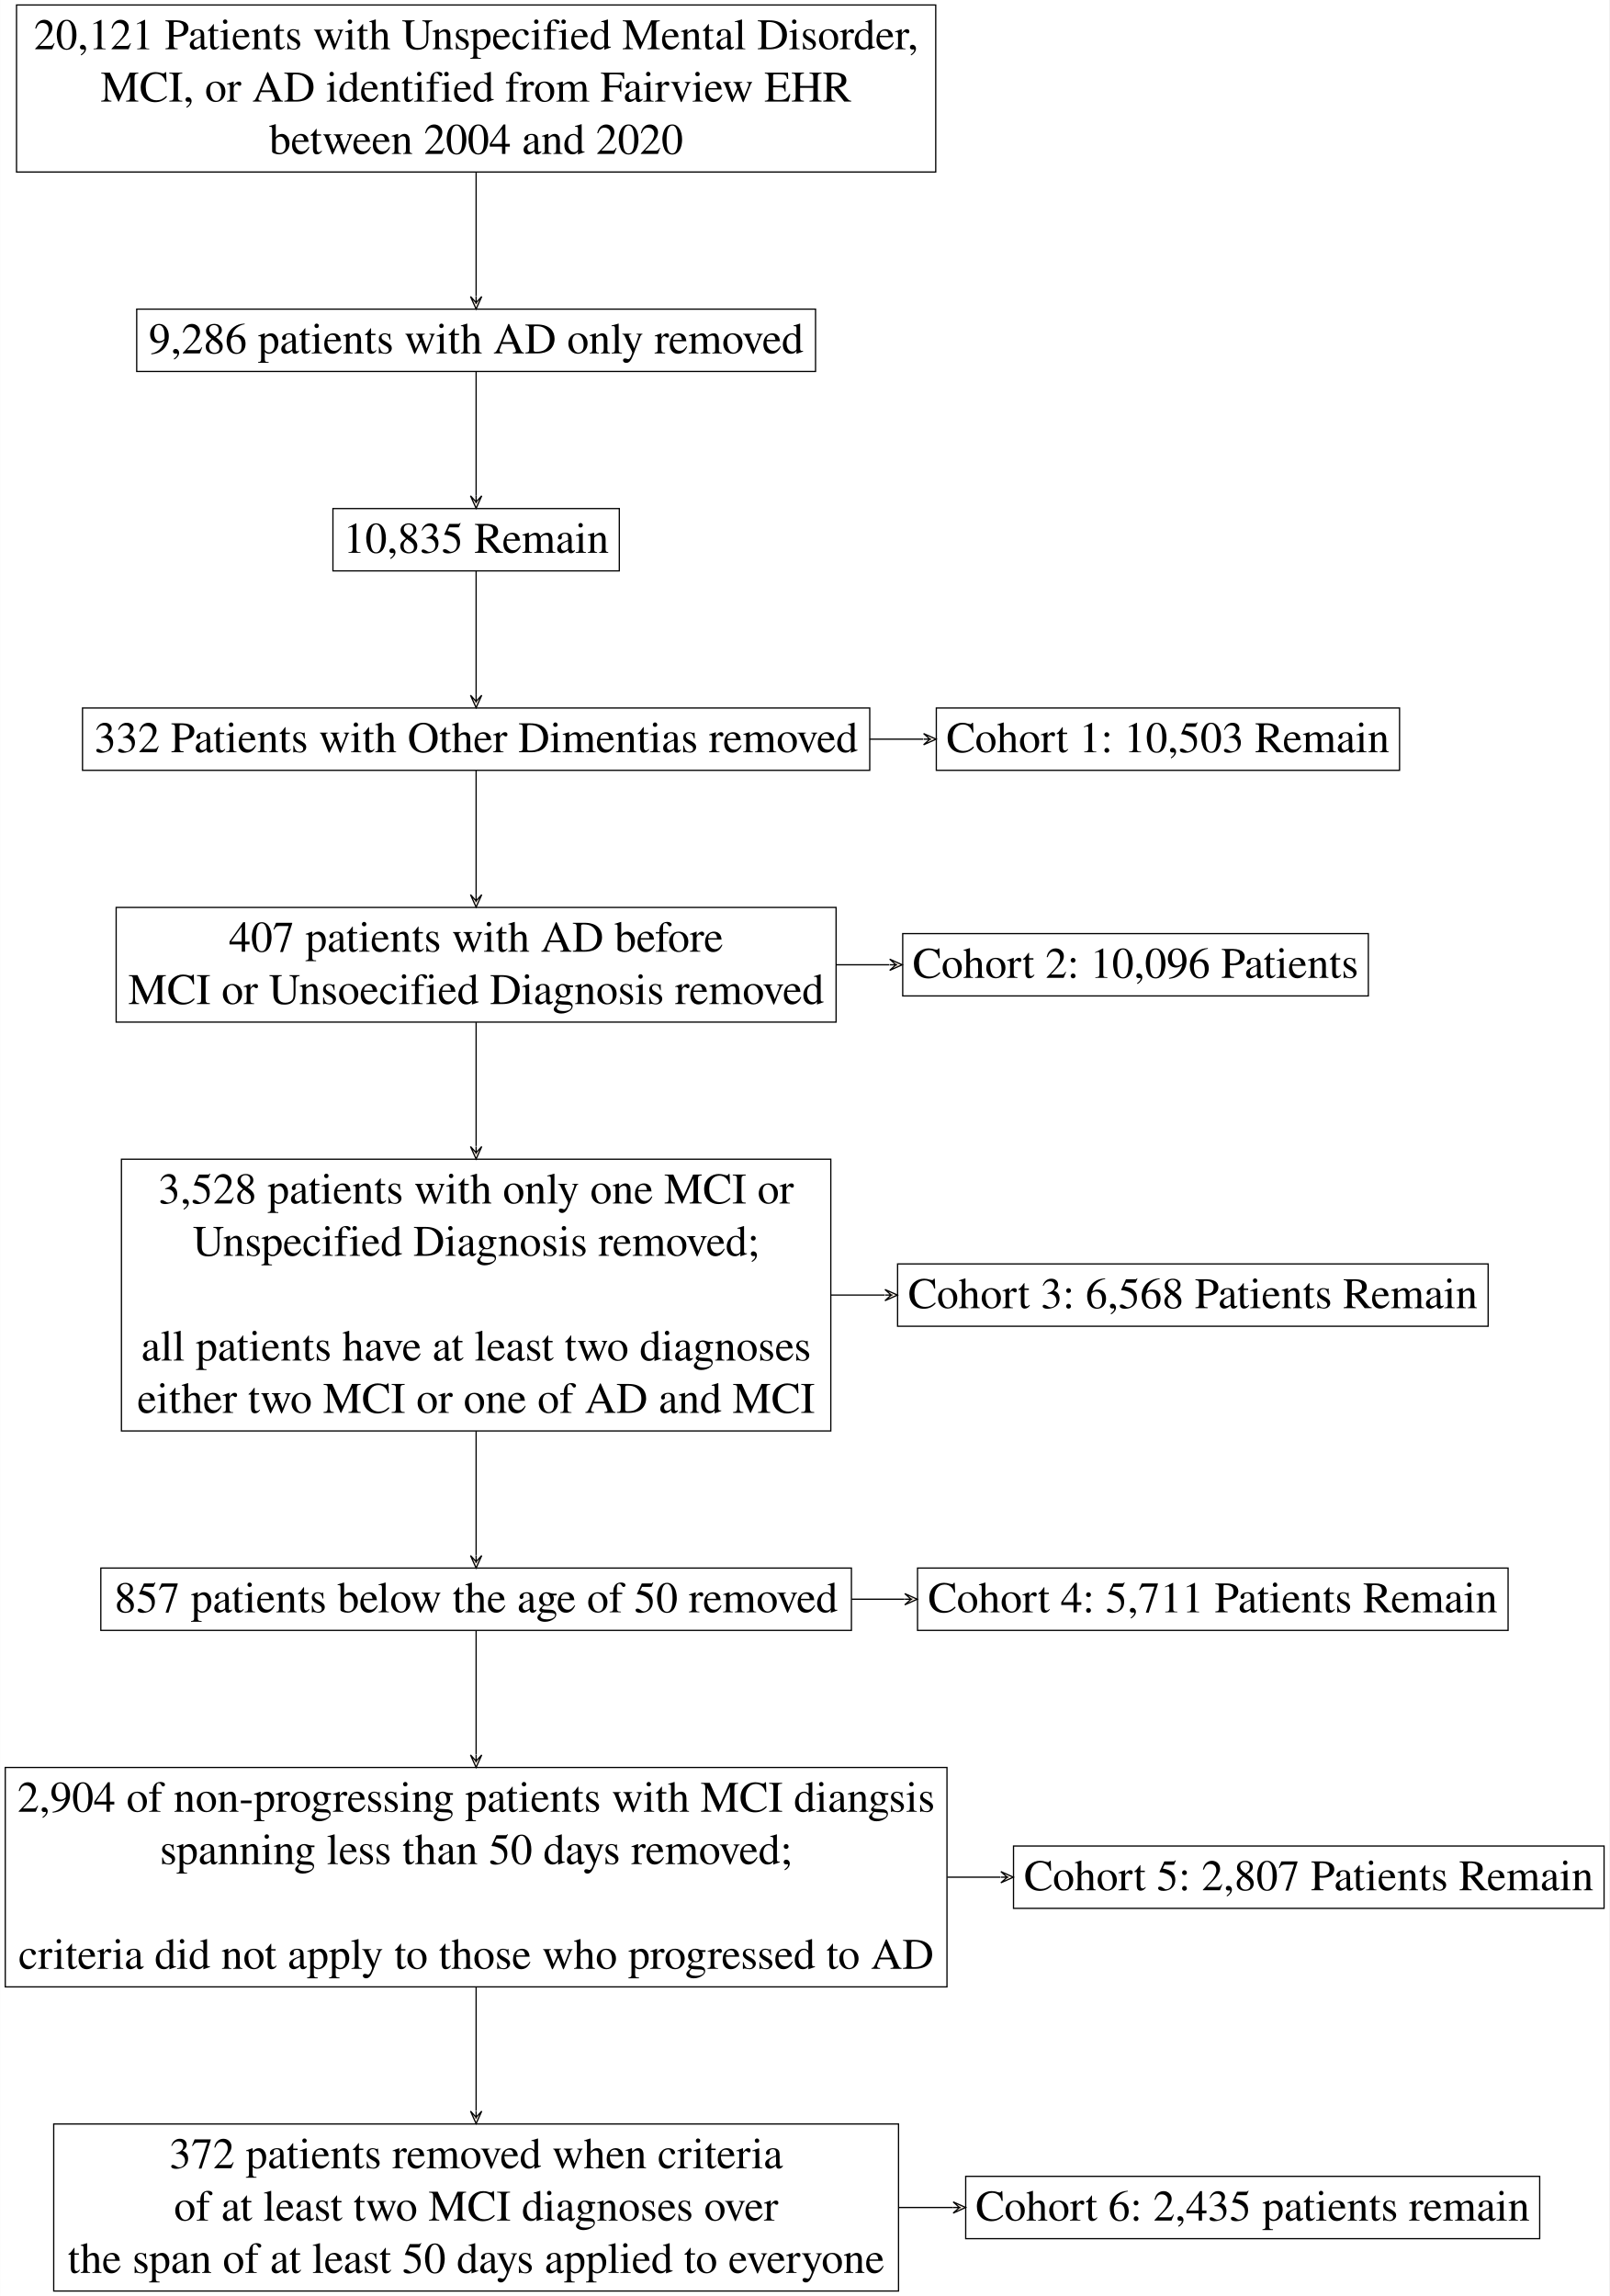
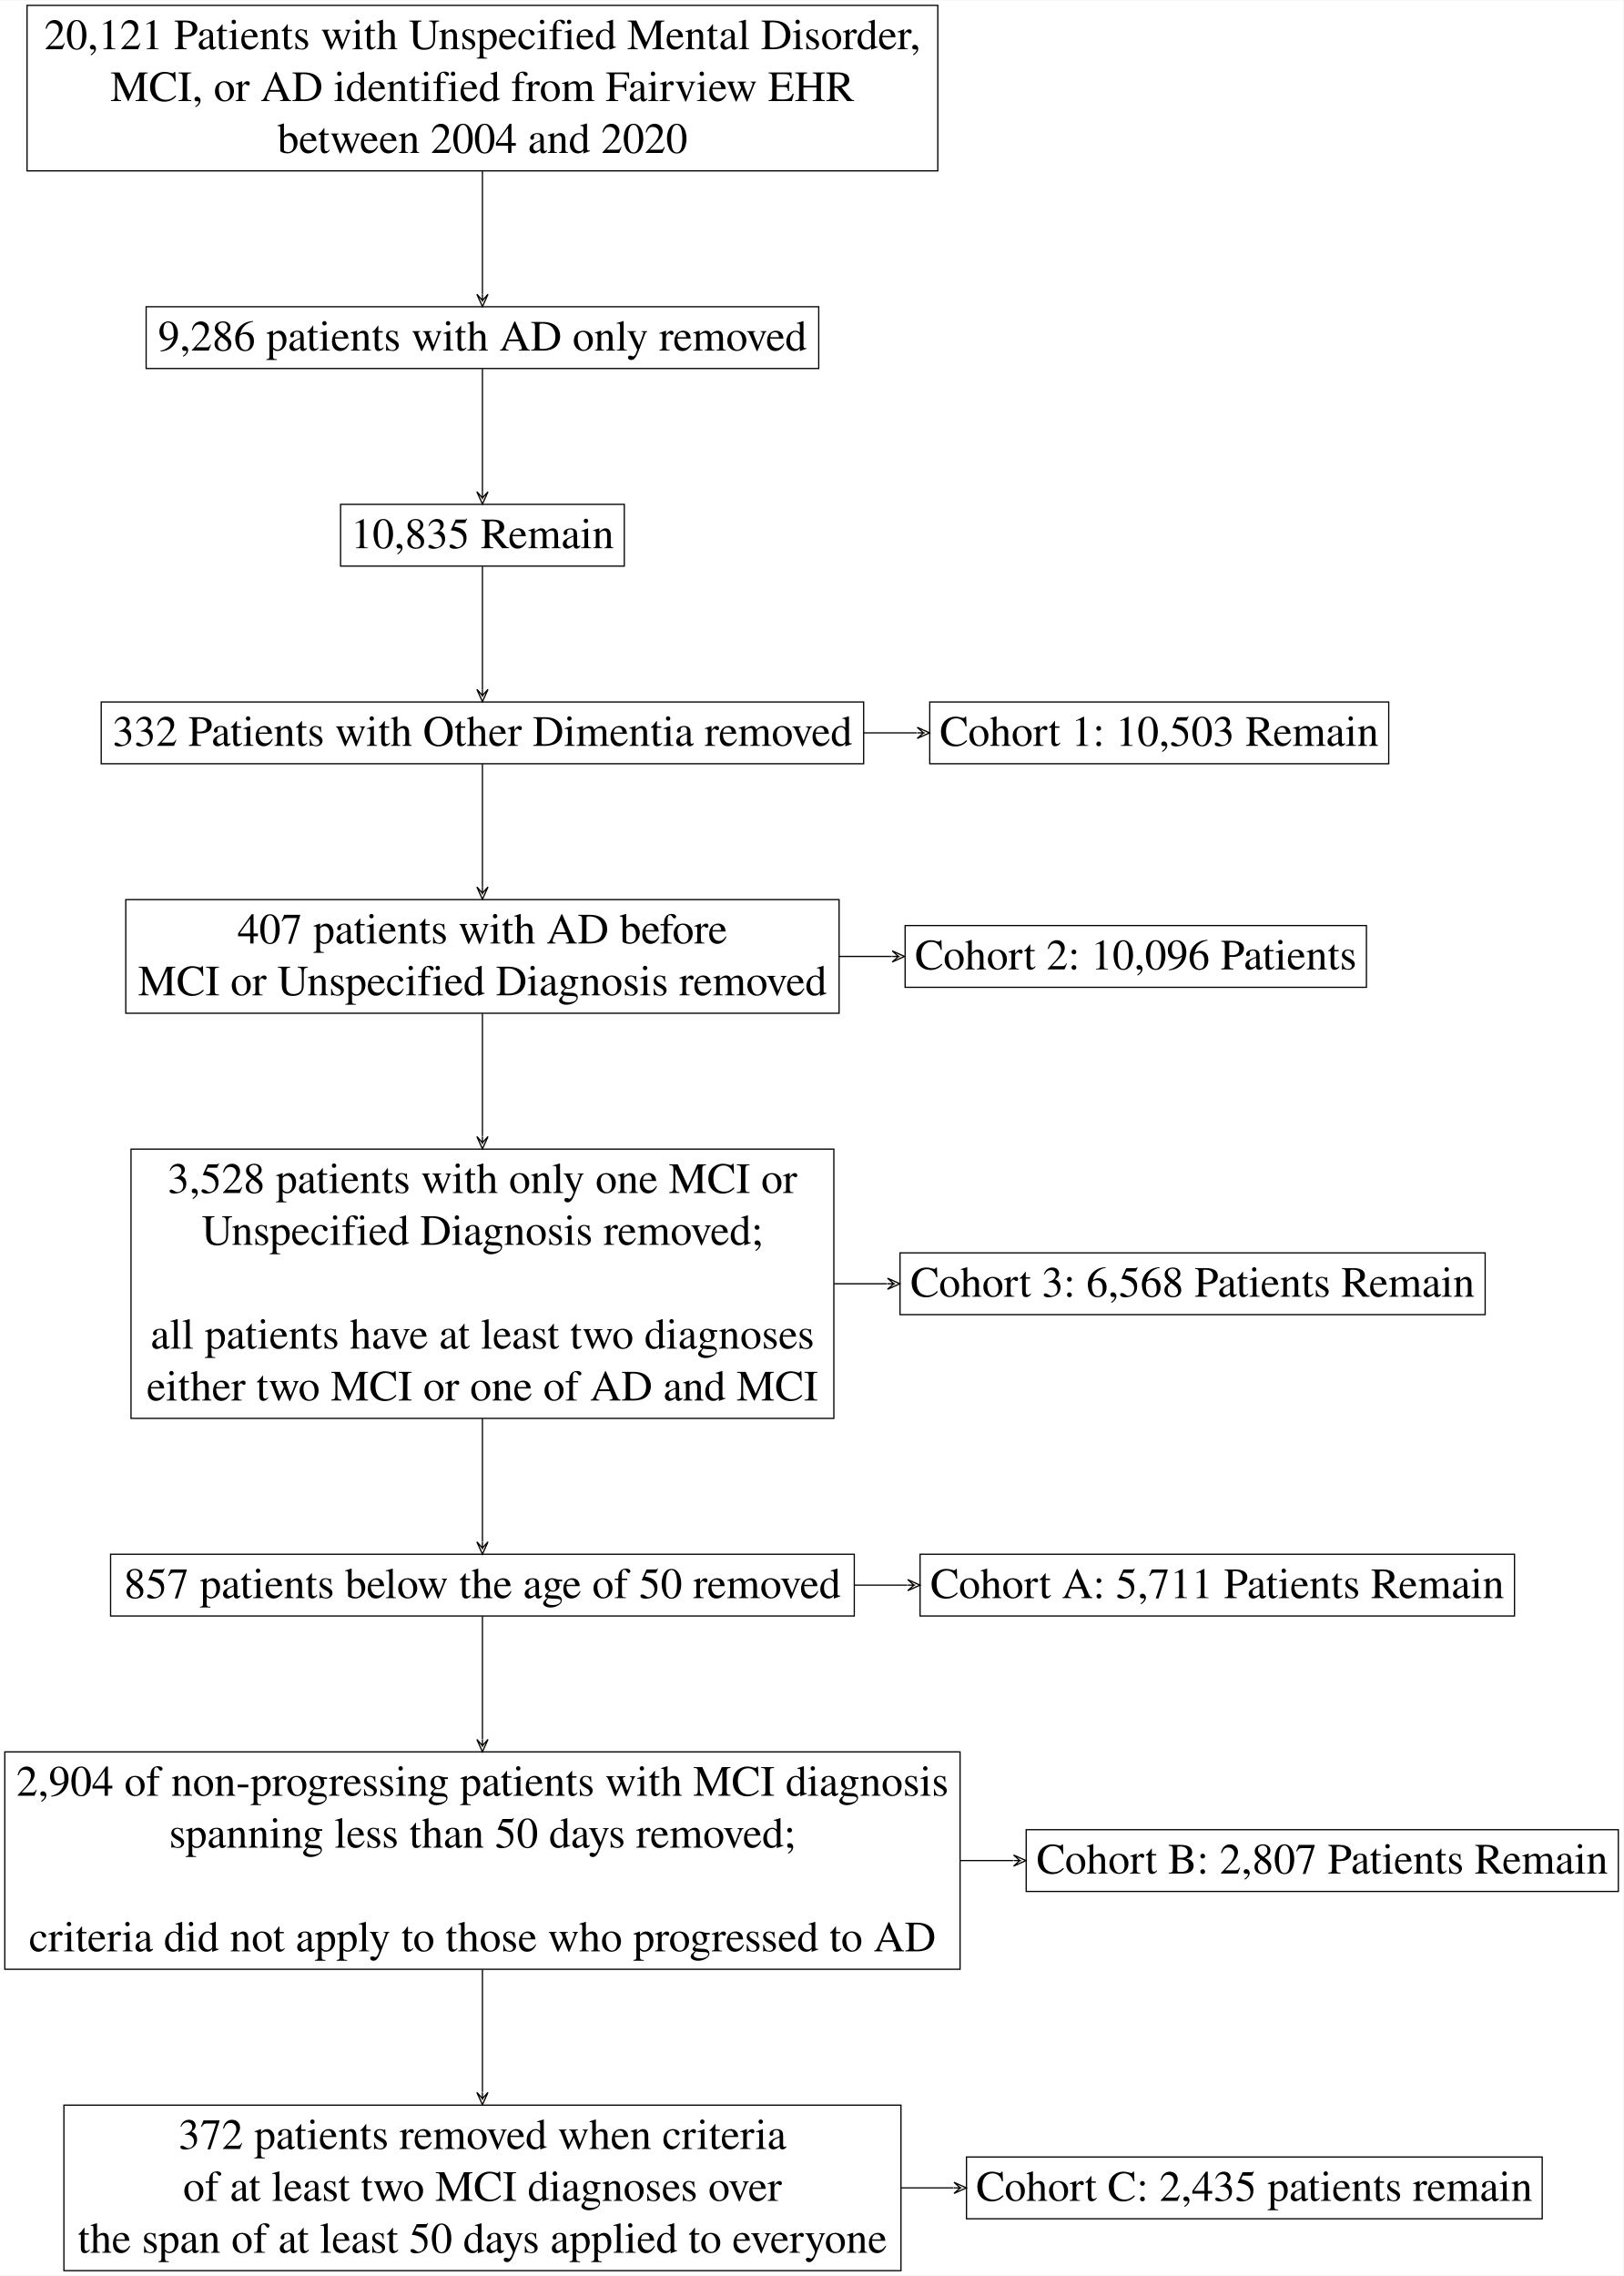
- <svg xmlns="http://www.w3.org/2000/svg" width="1291pt" height="1842pt" viewBox="0.00 0.00 1290.81 1842.00">
+ <svg xmlns="http://www.w3.org/2000/svg" width="1314pt" height="1842pt" viewBox="0.00 0.00 1314.48 1842.00">
  <g id="graph0" class="graph" transform="scale(1 1) rotate(0) translate(4 1838)">
-     <polygon fill="#ffffff" stroke="transparent" points="-4,4 -4,-1838 1286.813,-1838 1286.813,4 -4,4" />
+     <polygon fill="#ffffff" stroke="transparent" points="-4,4 -4,-1838 1310.484,-1838 1310.484,4 -4,4" />
    <g id="node1" class="node">
-       <polygon fill="none" stroke="#000000" points="746.585,-1834 9.158,-1834 9.158,-1700 746.585,-1700 746.585,-1834" />
-       <text text-anchor="middle" x="377.871" y="-1798.5" font-family="Times,serif" font-size="35.00" fill="#000000">20,121 Patients with Unspecified Mental Disorder, </text>
-       <text text-anchor="middle" x="377.871" y="-1756.5" font-family="Times,serif" font-size="35.00" fill="#000000">MCI, or AD identified from Fairview EHR </text>
-       <text text-anchor="middle" x="377.871" y="-1714.5" font-family="Times,serif" font-size="35.00" fill="#000000">between 2004 and 2020</text>
+       <polygon fill="none" stroke="#000000" points="755.335,-1834 17.908,-1834 17.908,-1700 755.335,-1700 755.335,-1834" />
+       <text text-anchor="middle" x="386.621" y="-1798.5" font-family="Times,serif" font-size="35.00" fill="#000000">20,121 Patients with Unspecified Mental Disorder, </text>
+       <text text-anchor="middle" x="386.621" y="-1756.5" font-family="Times,serif" font-size="35.00" fill="#000000">MCI, or AD identified from Fairview EHR </text>
+       <text text-anchor="middle" x="386.621" y="-1714.5" font-family="Times,serif" font-size="35.00" fill="#000000">between 2004 and 2020</text>
    </g>
    <g id="node2" class="node">
-       <polygon fill="none" stroke="#000000" points="650.165,-1590 105.577,-1590 105.577,-1540 650.165,-1540 650.165,-1590" />
-       <text text-anchor="middle" x="377.871" y="-1554.5" font-family="Times,serif" font-size="35.00" fill="#000000">9,286 patients with AD only removed</text>
+       <polygon fill="none" stroke="#000000" points="658.915,-1590 114.327,-1590 114.327,-1540 658.915,-1540 658.915,-1590" />
+       <text text-anchor="middle" x="386.621" y="-1554.5" font-family="Times,serif" font-size="35.00" fill="#000000">9,286 patients with AD only removed</text>
    </g>
    <g id="edge1" class="edge">
-       <path fill="none" stroke="#000000" d="M377.871,-1699.737C377.871,-1666.504 377.871,-1627.765 377.871,-1600.378" />
-       <polygon fill="#faf0e6" stroke="#000000" points="377.871,-1590.111 382.371,-1600.111 377.871,-1595.111 377.871,-1600.111 377.871,-1600.111 377.871,-1600.111 377.871,-1595.111 373.371,-1600.111 377.871,-1590.111 377.871,-1590.111" />
+       <path fill="none" stroke="#000000" d="M386.621,-1699.737C386.621,-1666.504 386.621,-1627.765 386.621,-1600.378" />
+       <polygon fill="#faf0e6" stroke="#000000" points="386.621,-1590.111 391.121,-1600.111 386.621,-1595.111 386.621,-1600.111 386.621,-1600.111 386.621,-1600.111 386.621,-1595.111 382.121,-1600.111 386.621,-1590.111 386.621,-1590.111" />
    </g>
    <g id="node3" class="node">
-       <polygon fill="none" stroke="#000000" points="492.739,-1430 263.004,-1430 263.004,-1380 492.739,-1380 492.739,-1430" />
-       <text text-anchor="middle" x="377.871" y="-1394.5" font-family="Times,serif" font-size="35.00" fill="#000000">10,835 Remain</text>
+       <polygon fill="none" stroke="#000000" points="501.489,-1430 271.754,-1430 271.754,-1380 501.489,-1380 501.489,-1430" />
+       <text text-anchor="middle" x="386.621" y="-1394.5" font-family="Times,serif" font-size="35.00" fill="#000000">10,835 Remain</text>
    </g>
    <g id="edge2" class="edge">
-       <path fill="none" stroke="#000000" d="M377.871,-1539.648C377.871,-1512.848 377.871,-1470.375 377.871,-1440.306" />
-       <polygon fill="#faf0e6" stroke="#000000" points="377.871,-1430.234 382.371,-1440.234 377.871,-1435.234 377.871,-1440.234 377.871,-1440.234 377.871,-1440.234 377.871,-1435.234 373.371,-1440.234 377.871,-1430.234 377.871,-1430.234" />
+       <path fill="none" stroke="#000000" d="M386.621,-1539.648C386.621,-1512.848 386.621,-1470.375 386.621,-1440.306" />
+       <polygon fill="#faf0e6" stroke="#000000" points="386.621,-1430.234 391.121,-1440.234 386.621,-1435.234 386.621,-1440.234 386.621,-1440.234 386.621,-1440.234 386.621,-1435.234 382.121,-1440.234 386.621,-1430.234 386.621,-1430.234" />
    </g>
    <g id="node4" class="node">
-       <polygon fill="none" stroke="#000000" points="693.65,-1270 62.092,-1270 62.092,-1220 693.65,-1220 693.65,-1270" />
-       <text text-anchor="middle" x="377.871" y="-1234.5" font-family="Times,serif" font-size="35.00" fill="#000000">332 Patients with Other Dimentias removed</text>
+       <polygon fill="none" stroke="#000000" points="695.289,-1270 77.954,-1270 77.954,-1220 695.289,-1220 695.289,-1270" />
+       <text text-anchor="middle" x="386.621" y="-1234.5" font-family="Times,serif" font-size="35.00" fill="#000000">332 Patients with Other Dimentia removed</text>
    </g>
    <g id="edge3" class="edge">
-       <path fill="none" stroke="#000000" d="M377.871,-1379.648C377.871,-1352.848 377.871,-1310.375 377.871,-1280.306" />
-       <polygon fill="#faf0e6" stroke="#000000" points="377.871,-1270.234 382.371,-1280.234 377.871,-1275.234 377.871,-1280.234 377.871,-1280.234 377.871,-1280.234 377.871,-1275.234 373.371,-1280.234 377.871,-1270.234 377.871,-1270.234" />
+       <path fill="none" stroke="#000000" d="M386.621,-1379.648C386.621,-1352.848 386.621,-1310.375 386.621,-1280.306" />
+       <polygon fill="#faf0e6" stroke="#000000" points="386.621,-1270.234 391.121,-1280.234 386.621,-1275.234 386.621,-1280.234 386.621,-1280.234 386.621,-1280.234 386.621,-1275.234 382.121,-1280.234 386.621,-1270.234 386.621,-1270.234" />
    </g>
    <g id="node5" class="node">
-       <polygon fill="none" stroke="#000000" points="1118.685,-1270 747.058,-1270 747.058,-1220 1118.685,-1220 1118.685,-1270" />
-       <text text-anchor="middle" x="932.871" y="-1234.5" font-family="Times,serif" font-size="35.00" fill="#000000">Cohort 1: 10,503 Remain</text>
+       <polygon fill="none" stroke="#000000" points="1120.435,-1270 748.808,-1270 748.808,-1220 1120.435,-1220 1120.435,-1270" />
+       <text text-anchor="middle" x="934.621" y="-1234.5" font-family="Times,serif" font-size="35.00" fill="#000000">Cohort 1: 10,503 Remain</text>
    </g>
    <g id="edge4" class="edge">
-       <path fill="none" stroke="#000000" d="M693.582,-1245C707.873,-1245 722.164,-1245 736.455,-1245" />
-       <polygon fill="#faf0e6" stroke="#000000" points="746.861,-1245 736.861,-1249.5 741.861,-1245 736.861,-1245 736.861,-1245 736.861,-1245 741.861,-1245 736.861,-1240.5 746.861,-1245 746.861,-1245" />
+       <path fill="none" stroke="#000000" d="M695.406,-1245C709.693,-1245 723.98,-1245 738.266,-1245" />
+       <polygon fill="#faf0e6" stroke="#000000" points="748.669,-1245 738.669,-1249.5 743.669,-1245 738.669,-1245 738.669,-1245 738.669,-1245 743.669,-1245 738.669,-1240.5 748.669,-1245 748.669,-1245" />
    </g>
    <g id="node6" class="node">
-       <polygon fill="none" stroke="#000000" points="666.649,-1110 89.093,-1110 89.093,-1018 666.649,-1018 666.649,-1110" />
-       <text text-anchor="middle" x="377.871" y="-1074.5" font-family="Times,serif" font-size="35.00" fill="#000000">407 patients with AD before </text>
-       <text text-anchor="middle" x="377.871" y="-1032.5" font-family="Times,serif" font-size="35.00" fill="#000000">MCI or Unsoecified Diagnosis removed</text>
+       <polygon fill="none" stroke="#000000" points="675.399,-1110 97.843,-1110 97.843,-1018 675.399,-1018 675.399,-1110" />
+       <text text-anchor="middle" x="386.621" y="-1074.5" font-family="Times,serif" font-size="35.00" fill="#000000">407 patients with AD before </text>
+       <text text-anchor="middle" x="386.621" y="-1032.5" font-family="Times,serif" font-size="35.00" fill="#000000">MCI or Unspecified Diagnosis removed</text>
    </g>
    <g id="edge5" class="edge">
-       <path fill="none" stroke="#000000" d="M377.871,-1219.833C377.871,-1194.216 377.871,-1153.646 377.871,-1120.322" />
-       <polygon fill="#faf0e6" stroke="#000000" points="377.871,-1110.238 382.371,-1120.237 377.871,-1115.238 377.871,-1120.238 377.871,-1120.238 377.871,-1120.238 377.871,-1115.238 373.371,-1120.238 377.871,-1110.238 377.871,-1110.238" />
+       <path fill="none" stroke="#000000" d="M386.621,-1219.833C386.621,-1194.216 386.621,-1153.646 386.621,-1120.322" />
+       <polygon fill="#faf0e6" stroke="#000000" points="386.621,-1110.238 391.121,-1120.237 386.621,-1115.238 386.621,-1120.238 386.621,-1120.238 386.621,-1120.238 386.621,-1115.238 382.121,-1120.238 386.621,-1110.238 386.621,-1110.238" />
    </g>
    <g id="node7" class="node">
-       <polygon fill="none" stroke="#000000" points="1093.638,-1089 720.105,-1089 720.105,-1039 1093.638,-1039 1093.638,-1089" />
-       <text text-anchor="middle" x="906.871" y="-1053.5" font-family="Times,serif" font-size="35.00" fill="#000000">Cohort 2: 10,096 Patients</text>
+       <polygon fill="none" stroke="#000000" points="1102.388,-1089 728.855,-1089 728.855,-1039 1102.388,-1039 1102.388,-1089" />
+       <text text-anchor="middle" x="915.621" y="-1053.5" font-family="Times,serif" font-size="35.00" fill="#000000">Cohort 2: 10,096 Patients</text>
    </g>
    <g id="edge6" class="edge">
-       <path fill="none" stroke="#000000" d="M666.652,-1064C680.872,-1064 695.093,-1064 709.314,-1064" />
-       <polygon fill="#faf0e6" stroke="#000000" points="719.669,-1064 709.669,-1068.5 714.669,-1064 709.669,-1064 709.669,-1064 709.669,-1064 714.669,-1064 709.669,-1059.5 719.669,-1064 719.669,-1064" />
+       <path fill="none" stroke="#000000" d="M675.402,-1064C689.622,-1064 703.843,-1064 718.064,-1064" />
+       <polygon fill="#faf0e6" stroke="#000000" points="728.419,-1064 718.419,-1068.5 723.419,-1064 718.419,-1064 718.419,-1064 718.419,-1064 723.419,-1064 718.419,-1059.5 728.419,-1064 728.419,-1064" />
    </g>
    <g id="node8" class="node">
-       <polygon fill="none" stroke="#000000" points="662.41,-908 93.333,-908 93.333,-690 662.41,-690 662.41,-908" />
-       <text text-anchor="middle" x="377.871" y="-872.5" font-family="Times,serif" font-size="35.00" fill="#000000">3,528 patients with only one MCI or </text>
-       <text text-anchor="middle" x="377.871" y="-830.5" font-family="Times,serif" font-size="35.00" fill="#000000">Unspecified Diagnosis removed; </text>
-       <text text-anchor="middle" x="377.871" y="-788.5" font-family="Times,serif" font-size="35.00" fill="#000000">                          </text>
-       <text text-anchor="middle" x="377.871" y="-746.5" font-family="Times,serif" font-size="35.00" fill="#000000">all patients have at least two diagnoses</text>
-       <text text-anchor="middle" x="377.871" y="-704.5" font-family="Times,serif" font-size="35.00" fill="#000000"> either two MCI or one of AD and MCI</text>
+       <polygon fill="none" stroke="#000000" points="671.16,-908 102.083,-908 102.083,-690 671.16,-690 671.16,-908" />
+       <text text-anchor="middle" x="386.621" y="-872.5" font-family="Times,serif" font-size="35.00" fill="#000000">3,528 patients with only one MCI or </text>
+       <text text-anchor="middle" x="386.621" y="-830.5" font-family="Times,serif" font-size="35.00" fill="#000000">Unspecified Diagnosis removed; </text>
+       <text text-anchor="middle" x="386.621" y="-788.5" font-family="Times,serif" font-size="35.00" fill="#000000">                      </text>
+       <text text-anchor="middle" x="386.621" y="-746.5" font-family="Times,serif" font-size="35.00" fill="#000000">all patients have at least two diagnoses</text>
+       <text text-anchor="middle" x="386.621" y="-704.5" font-family="Times,serif" font-size="35.00" fill="#000000"> either two MCI or one of AD and MCI</text>
    </g>
    <g id="edge7" class="edge">
-       <path fill="none" stroke="#000000" d="M377.871,-1017.841C377.871,-990.24 377.871,-953.786 377.871,-918.563" />
-       <polygon fill="#faf0e6" stroke="#000000" points="377.871,-908.178 382.371,-918.178 377.871,-913.178 377.871,-918.178 377.871,-918.178 377.871,-918.178 377.871,-913.178 373.371,-918.178 377.871,-908.178 377.871,-908.178" />
+       <path fill="none" stroke="#000000" d="M386.621,-1017.841C386.621,-990.24 386.621,-953.786 386.621,-918.563" />
+       <polygon fill="#faf0e6" stroke="#000000" points="386.621,-908.178 391.121,-918.178 386.621,-913.178 386.621,-918.178 386.621,-918.178 386.621,-918.178 386.621,-913.178 382.121,-918.178 386.621,-908.178 386.621,-908.178" />
    </g>
    <g id="node9" class="node">
-       <polygon fill="none" stroke="#000000" points="1189.755,-824 715.987,-824 715.987,-774 1189.755,-774 1189.755,-824" />
-       <text text-anchor="middle" x="952.871" y="-788.5" font-family="Times,serif" font-size="35.00" fill="#000000">Cohort 3: 6,568 Patients Remain</text>
+       <polygon fill="none" stroke="#000000" points="1198.505,-824 724.737,-824 724.737,-774 1198.505,-774 1198.505,-824" />
+       <text text-anchor="middle" x="961.621" y="-788.5" font-family="Times,serif" font-size="35.00" fill="#000000">Cohort 3: 6,568 Patients Remain</text>
    </g>
    <g id="edge8" class="edge">
-       <path fill="none" stroke="#000000" d="M662.564,-799C676.86,-799 691.156,-799 705.452,-799" />
-       <polygon fill="#faf0e6" stroke="#000000" points="715.862,-799 705.862,-803.5 710.862,-799 705.862,-799 705.862,-799 705.862,-799 710.862,-799 705.862,-794.5 715.862,-799 715.862,-799" />
+       <path fill="none" stroke="#000000" d="M671.314,-799C685.61,-799 699.906,-799 714.202,-799" />
+       <polygon fill="#faf0e6" stroke="#000000" points="724.612,-799 714.612,-803.5 719.612,-799 714.612,-799 714.612,-799 714.612,-799 719.612,-799 714.612,-794.5 724.612,-799 724.612,-799" />
    </g>
    <g id="node10" class="node">
-       <polygon fill="none" stroke="#000000" points="678.953,-580 76.789,-580 76.789,-530 678.953,-530 678.953,-580" />
-       <text text-anchor="middle" x="377.871" y="-544.5" font-family="Times,serif" font-size="35.00" fill="#000000">857 patients below the age of 50 removed</text>
+       <polygon fill="none" stroke="#000000" points="687.703,-580 85.539,-580 85.539,-530 687.703,-530 687.703,-580" />
+       <text text-anchor="middle" x="386.621" y="-544.5" font-family="Times,serif" font-size="35.00" fill="#000000">857 patients below the age of 50 removed</text>
    </g>
    <g id="edge9" class="edge">
-       <path fill="none" stroke="#000000" d="M377.871,-689.846C377.871,-653.936 377.871,-616.525 377.871,-590.243" />
-       <polygon fill="#faf0e6" stroke="#000000" points="377.871,-580.047 382.371,-590.047 377.871,-585.047 377.871,-590.047 377.871,-590.047 377.871,-590.047 377.871,-585.047 373.371,-590.047 377.871,-580.047 377.871,-580.047" />
+       <path fill="none" stroke="#000000" d="M386.621,-689.846C386.621,-653.936 386.621,-616.525 386.621,-590.243" />
+       <polygon fill="#faf0e6" stroke="#000000" points="386.621,-580.047 391.121,-590.047 386.621,-585.047 386.621,-590.047 386.621,-590.047 386.621,-590.047 386.621,-585.047 382.121,-590.047 386.621,-580.047 386.621,-580.047" />
    </g>
    <g id="node11" class="node">
-       <polygon fill="none" stroke="#000000" points="1205.755,-580 731.987,-580 731.987,-530 1205.755,-530 1205.755,-580" />
-       <text text-anchor="middle" x="968.871" y="-544.5" font-family="Times,serif" font-size="35.00" fill="#000000">Cohort 4: 5,711 Patients Remain</text>
+       <polygon fill="none" stroke="#000000" points="1222.272,-580 740.971,-580 740.971,-530 1222.272,-530 1222.272,-580" />
+       <text text-anchor="middle" x="981.621" y="-544.5" font-family="Times,serif" font-size="35.00" fill="#000000">Cohort A: 5,711 Patients Remain</text>
    </g>
    <g id="edge10" class="edge">
-       <path fill="none" stroke="#000000" d="M679.143,-555C693.259,-555 707.375,-555 721.491,-555" />
-       <polygon fill="#faf0e6" stroke="#000000" points="731.769,-555 721.769,-559.5 726.769,-555 721.769,-555 721.769,-555 721.769,-555 726.769,-555 721.769,-550.5 731.769,-555 731.769,-555" />
+       <path fill="none" stroke="#000000" d="M687.898,-555C702.132,-555 716.365,-555 730.599,-555" />
+       <polygon fill="#faf0e6" stroke="#000000" points="740.963,-555 730.963,-559.5 735.963,-555 730.963,-555 730.963,-555 730.963,-555 735.963,-555 730.963,-550.5 740.963,-555 740.963,-555" />
    </g>
    <g id="node12" class="node">
-       <polygon fill="none" stroke="#000000" points="755.614,-420 .129,-420 .129,-244 755.614,-244 755.614,-420" />
-       <text text-anchor="middle" x="377.871" y="-384.5" font-family="Times,serif" font-size="35.00" fill="#000000">2,904 of non-progressing patients with MCI diangsis</text>
-       <text text-anchor="middle" x="377.871" y="-342.5" font-family="Times,serif" font-size="35.00" fill="#000000"> spanning less than 50 days removed; </text>
-       <text text-anchor="middle" x="377.871" y="-300.5" font-family="Times,serif" font-size="35.00" fill="#000000">                          </text>
-       <text text-anchor="middle" x="377.871" y="-258.5" font-family="Times,serif" font-size="35.00" fill="#000000">criteria did not apply to those who progressed to AD</text>
+       <polygon fill="none" stroke="#000000" points="773.364,-420 -.121,-420 -.121,-244 773.364,-244 773.364,-420" />
+       <text text-anchor="middle" x="386.621" y="-384.5" font-family="Times,serif" font-size="35.00" fill="#000000">2,904 of non-progressing patients with MCI diagnosis</text>
+       <text text-anchor="middle" x="386.621" y="-342.5" font-family="Times,serif" font-size="35.00" fill="#000000"> spanning less than 50 days removed; </text>
+       <text text-anchor="middle" x="386.621" y="-300.5" font-family="Times,serif" font-size="35.00" fill="#000000">                      </text>
+       <text text-anchor="middle" x="386.621" y="-258.5" font-family="Times,serif" font-size="35.00" fill="#000000">criteria did not apply to those who progressed to AD</text>
    </g>
    <g id="edge11" class="edge">
-       <path fill="none" stroke="#000000" d="M377.871,-529.852C377.871,-505.489 377.871,-466.952 377.871,-430.336" />
-       <polygon fill="#faf0e6" stroke="#000000" points="377.871,-420.073 382.371,-430.073 377.871,-425.073 377.871,-430.073 377.871,-430.073 377.871,-430.073 377.871,-425.073 373.371,-430.073 377.871,-420.073 377.871,-420.073" />
+       <path fill="none" stroke="#000000" d="M386.621,-529.852C386.621,-505.489 386.621,-466.952 386.621,-430.336" />
+       <polygon fill="#faf0e6" stroke="#000000" points="386.621,-420.073 391.121,-430.073 386.621,-425.073 386.621,-430.073 386.621,-430.073 386.621,-430.073 386.621,-425.073 382.121,-430.073 386.621,-420.073 386.621,-420.073" />
    </g>
    <g id="node13" class="node">
-       <polygon fill="none" stroke="#000000" points="1282.755,-357 808.987,-357 808.987,-307 1282.755,-307 1282.755,-357" />
-       <text text-anchor="middle" x="1045.871" y="-321.5" font-family="Times,serif" font-size="35.00" fill="#000000">Cohort 5: 2,807 Patients Remain</text>
+       <polygon fill="none" stroke="#000000" points="1306.347,-357 826.896,-357 826.896,-307 1306.347,-307 1306.347,-357" />
+       <text text-anchor="middle" x="1066.621" y="-321.5" font-family="Times,serif" font-size="35.00" fill="#000000">Cohort B: 2,807 Patients Remain</text>
    </g>
    <g id="edge12" class="edge">
-       <path fill="none" stroke="#000000" d="M755.904,-332C770.108,-332 784.312,-332 798.515,-332" />
-       <polygon fill="#faf0e6" stroke="#000000" points="808.857,-332 798.857,-336.5 803.857,-332 798.857,-332 798.857,-332 798.857,-332 803.857,-332 798.857,-327.5 808.857,-332 808.857,-332" />
+       <path fill="none" stroke="#000000" d="M773.438,-332C787.722,-332 802.006,-332 816.29,-332" />
+       <polygon fill="#faf0e6" stroke="#000000" points="826.692,-332 816.692,-336.5 821.692,-332 816.692,-332 816.692,-332 816.692,-332 821.692,-332 816.692,-327.5 826.692,-332 826.692,-332" />
    </g>
    <g id="node14" class="node">
-       <polygon fill="none" stroke="#000000" points="716.746,-134 38.997,-134 38.997,0 716.746,0 716.746,-134" />
-       <text text-anchor="middle" x="377.871" y="-98.5" font-family="Times,serif" font-size="35.00" fill="#000000">372 patients removed when criteria </text>
-       <text text-anchor="middle" x="377.871" y="-56.5" font-family="Times,serif" font-size="35.00" fill="#000000">of at least two MCI diagnoses over </text>
-       <text text-anchor="middle" x="377.871" y="-14.5" font-family="Times,serif" font-size="35.00" fill="#000000">the span of at least 50 days applied to everyone</text>
+       <polygon fill="none" stroke="#000000" points="725.496,-134 47.747,-134 47.747,0 725.496,0 725.496,-134" />
+       <text text-anchor="middle" x="386.621" y="-98.5" font-family="Times,serif" font-size="35.00" fill="#000000">372 patients removed when criteria </text>
+       <text text-anchor="middle" x="386.621" y="-56.5" font-family="Times,serif" font-size="35.00" fill="#000000">of at least two MCI diagnoses over </text>
+       <text text-anchor="middle" x="386.621" y="-14.5" font-family="Times,serif" font-size="35.00" fill="#000000">the span of at least 50 days applied to everyone</text>
    </g>
    <g id="edge13" class="edge">
-       <path fill="none" stroke="#000000" d="M377.871,-243.759C377.871,-211.699 377.871,-175.734 377.871,-144.657" />
-       <polygon fill="#faf0e6" stroke="#000000" points="377.871,-134.318 382.371,-144.318 377.871,-139.318 377.871,-144.318 377.871,-144.318 377.871,-144.318 377.871,-139.318 373.371,-144.318 377.871,-134.318 377.871,-134.318" />
+       <path fill="none" stroke="#000000" d="M386.621,-243.759C386.621,-211.699 386.621,-175.734 386.621,-144.657" />
+       <polygon fill="#faf0e6" stroke="#000000" points="386.621,-134.318 391.121,-144.318 386.621,-139.318 386.621,-144.318 386.621,-144.318 386.621,-144.318 386.621,-139.318 382.121,-144.318 386.621,-134.318 386.621,-134.318" />
    </g>
    <g id="node15" class="node">
-       <polygon fill="none" stroke="#000000" points="1231.109,-92 770.634,-92 770.634,-42 1231.109,-42 1231.109,-92" />
-       <text text-anchor="middle" x="1000.871" y="-56.5" font-family="Times,serif" font-size="35.00" fill="#000000">Cohort 6: 2,435 patients remain</text>
+       <polygon fill="none" stroke="#000000" points="1244.7,-92 778.542,-92 778.542,-42 1244.7,-42 1244.7,-92" />
+       <text text-anchor="middle" x="1011.621" y="-56.5" font-family="Times,serif" font-size="35.00" fill="#000000">Cohort C: 2,435 patients remain</text>
    </g>
    <g id="edge14" class="edge">
-       <path fill="none" stroke="#000000" d="M716.749,-67C731.327,-67 745.906,-67 760.484,-67" />
-       <polygon fill="#faf0e6" stroke="#000000" points="770.577,-67 760.577,-71.5 765.577,-67 760.577,-67 760.577,-67 760.577,-67 765.577,-67 760.577,-62.5 770.577,-67 770.577,-67" />
+       <path fill="none" stroke="#000000" d="M725.672,-67C739.828,-67 753.985,-67 768.141,-67" />
+       <polygon fill="#faf0e6" stroke="#000000" points="778.449,-67 768.449,-71.5 773.449,-67 768.449,-67 768.449,-67 768.449,-67 773.449,-67 768.449,-62.5 778.449,-67 778.449,-67" />
    </g>
  </g>
</svg>
